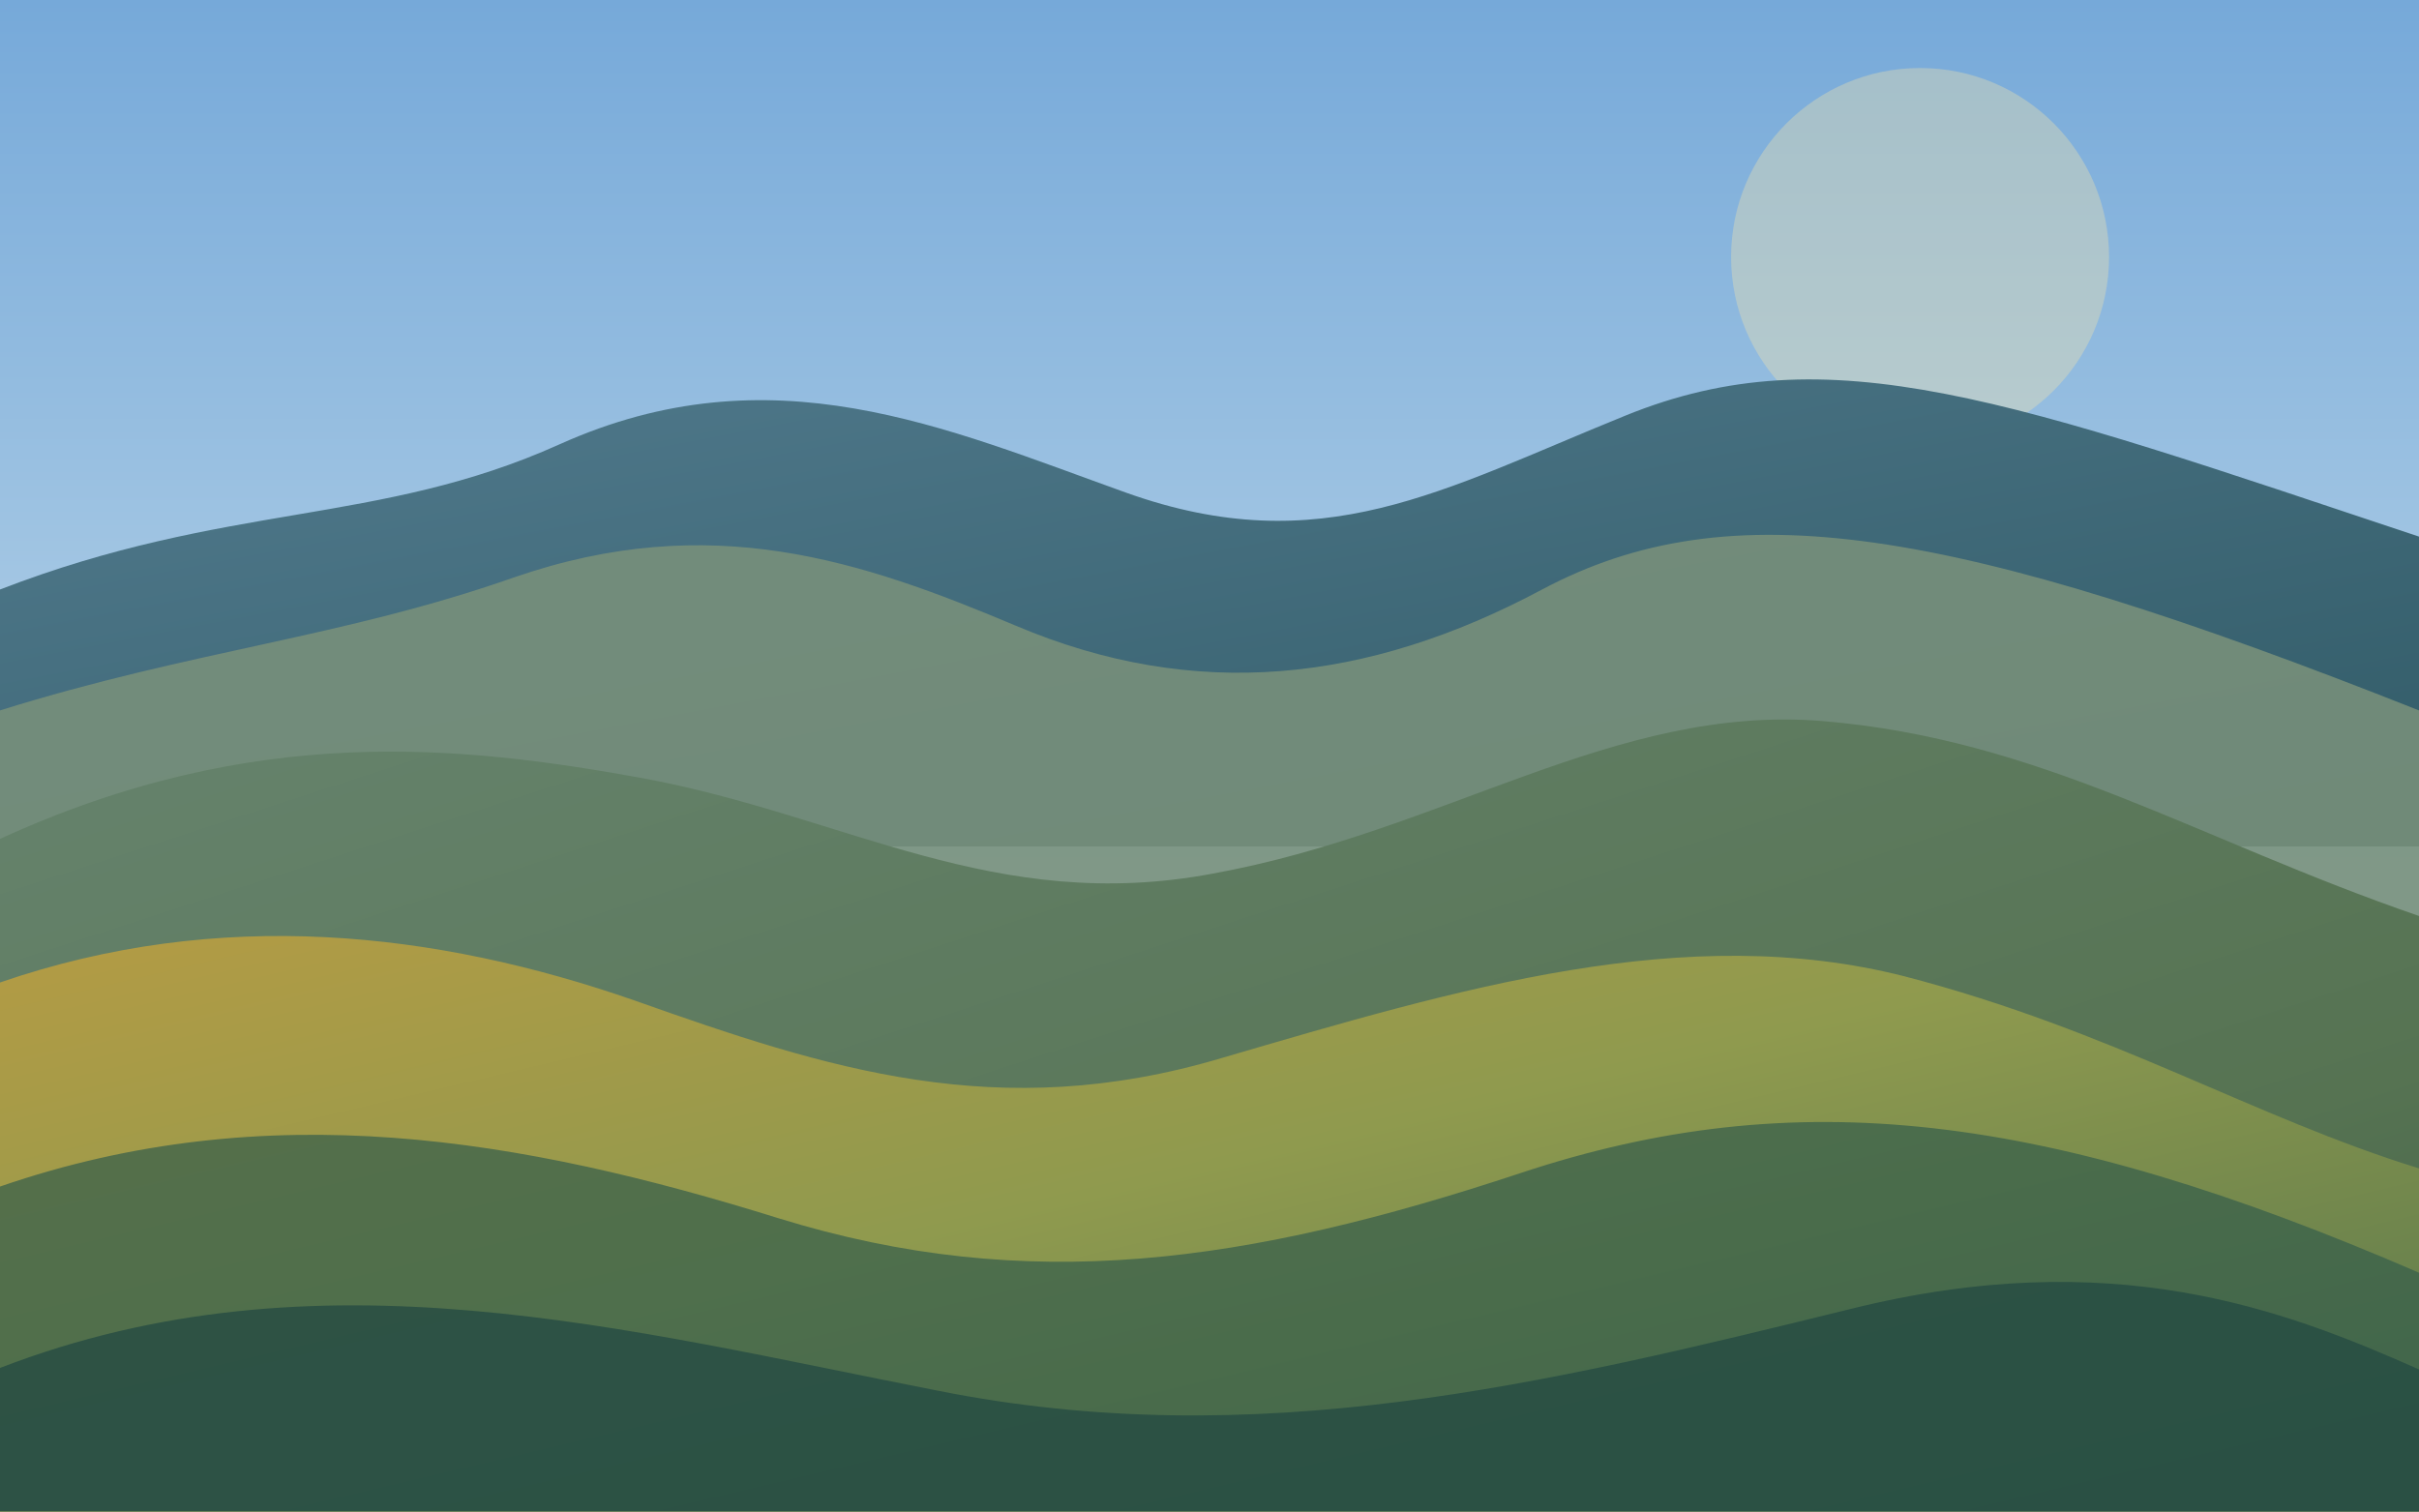
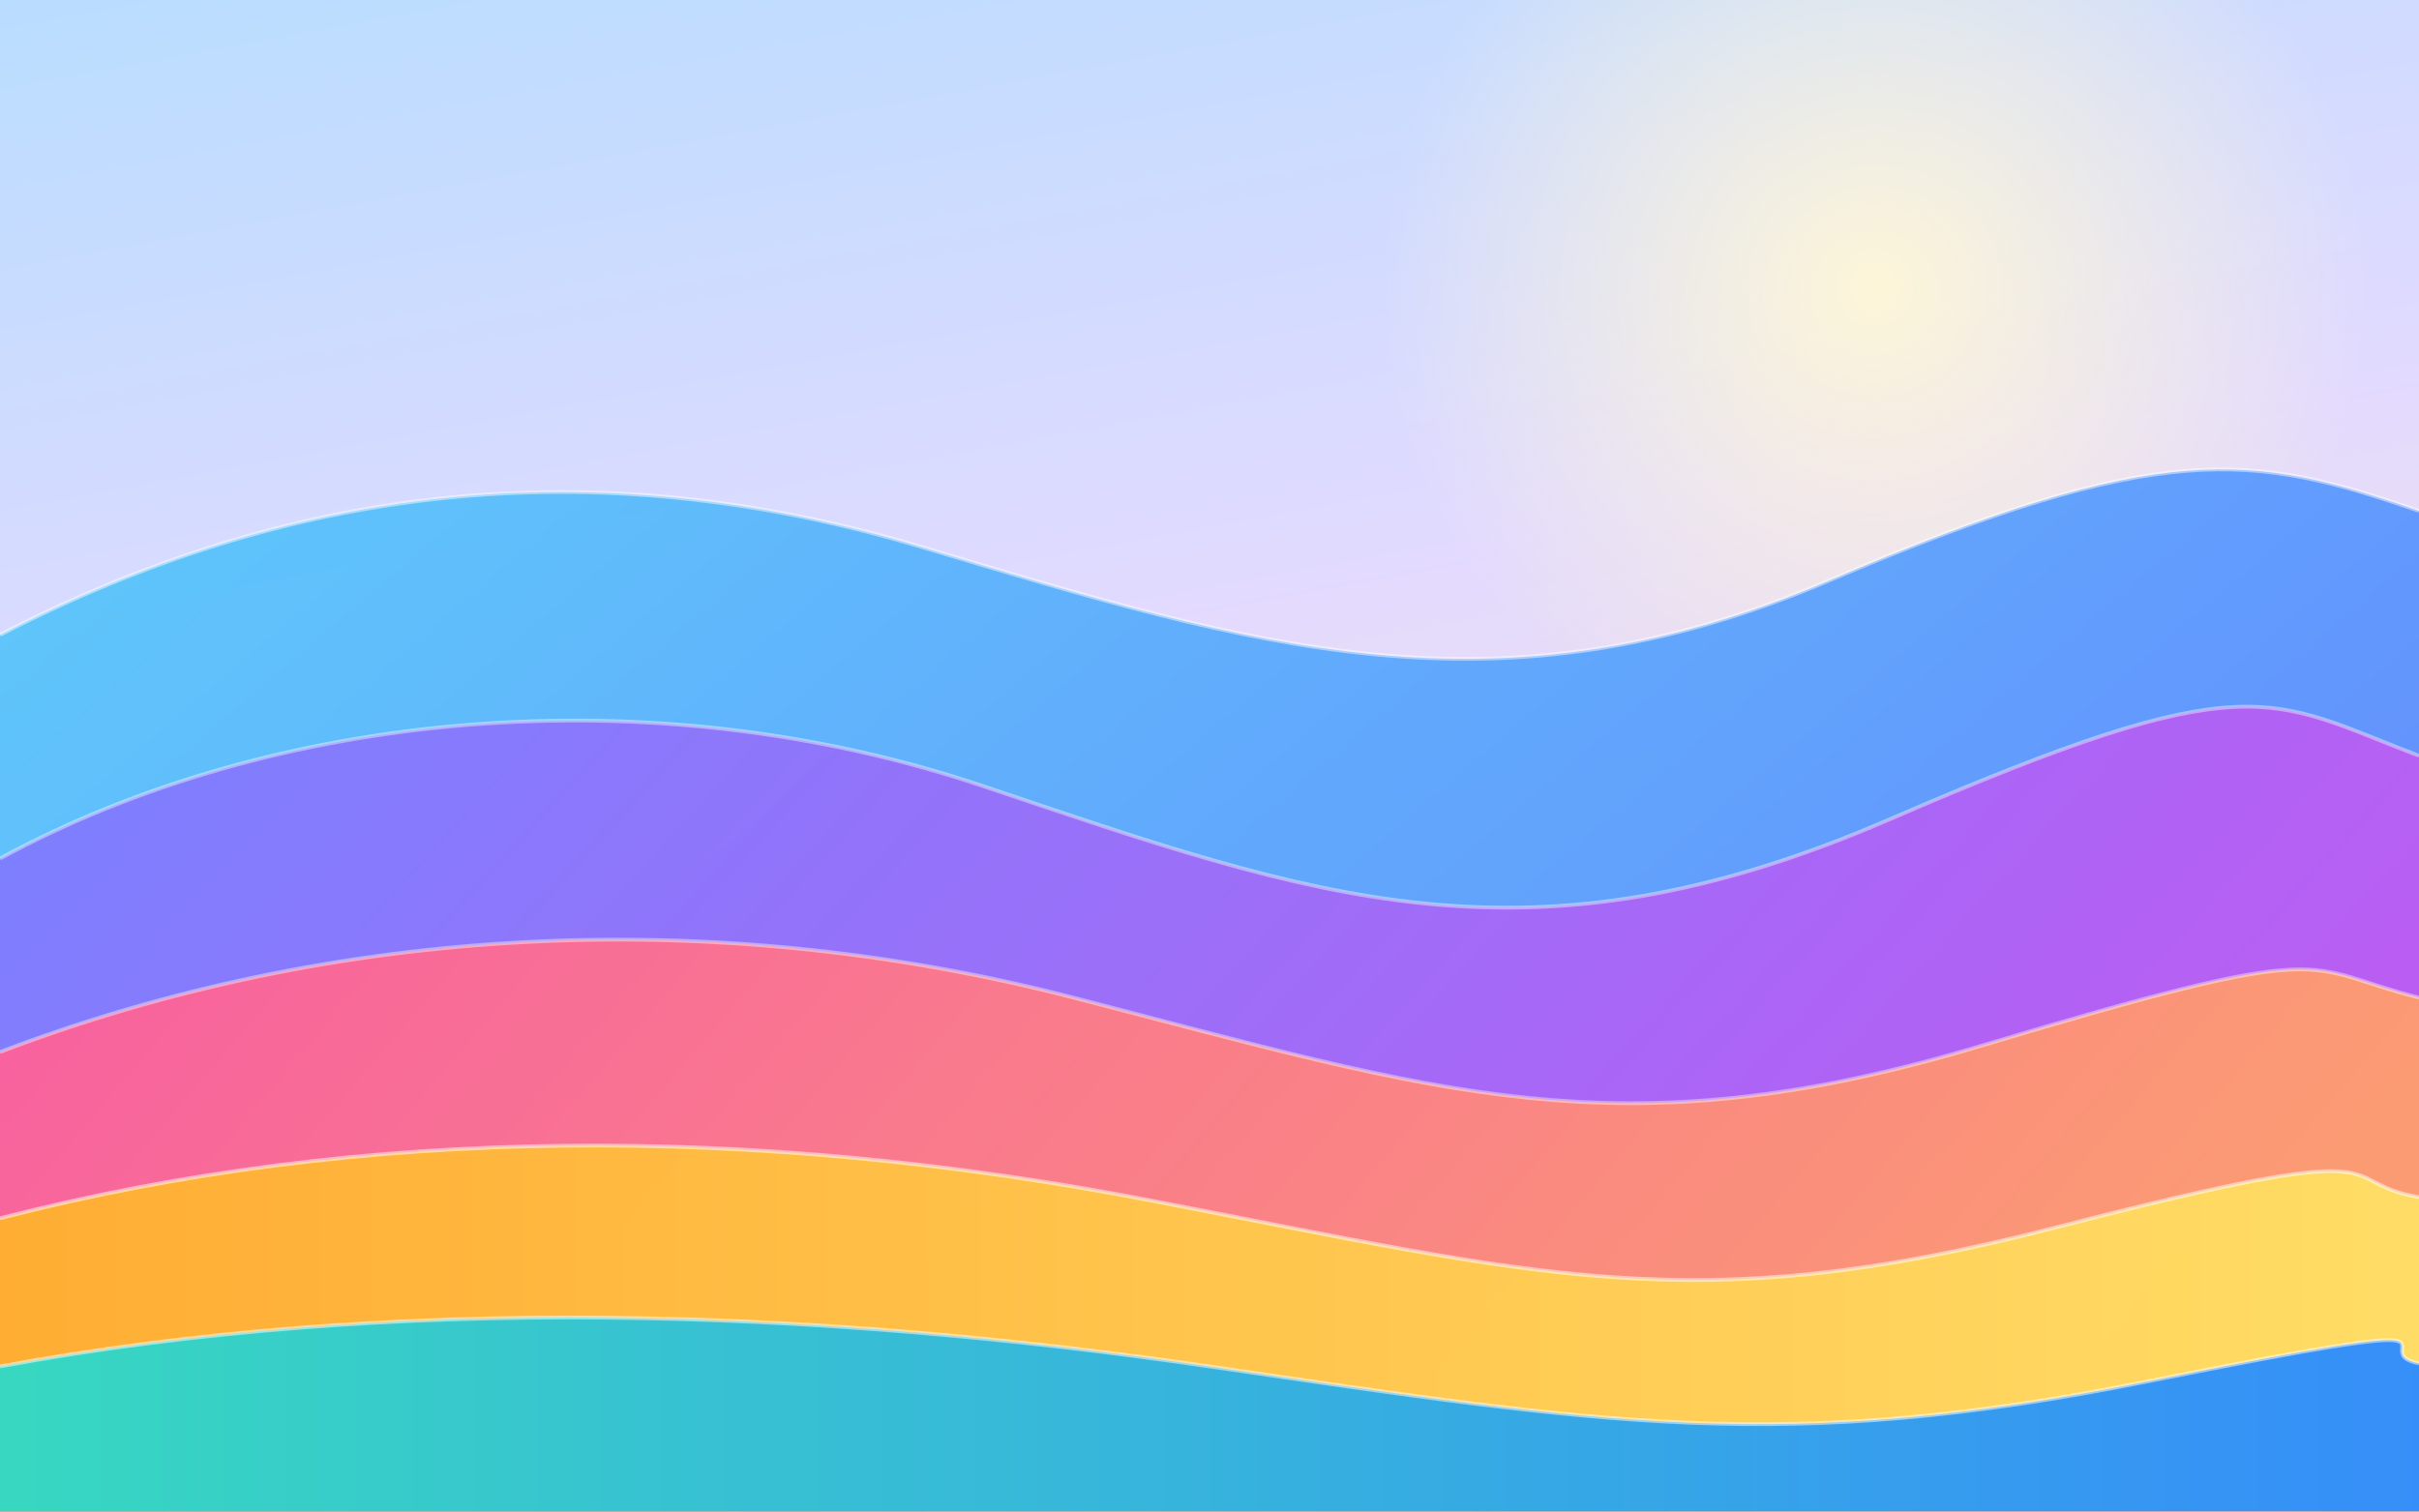
<svg xmlns="http://www.w3.org/2000/svg" viewBox="0 0 1600 1000" preserveAspectRatio="xMidYMid slice">
  <defs>
-     <linearGradient id="sky" x1="0" y1="0" x2="0" y2="1">
-       <stop offset="0" stop-color="#76A9D9" />
-       <stop offset="0.58" stop-color="#B8D4E8" />
-       <stop offset="1" stop-color="#E7D6A0" />
+     <linearGradient id="sky" x1="0" y1="0" x2="0.3" y2="1">
+       <stop offset="0" stop-color="#B9DDFF" />
+       <stop offset="0.5" stop-color="#E2DAFF" />
+       <stop offset="1" stop-color="#FFE2D3" />
    </linearGradient>
-     <linearGradient id="far" x1="0" y1="0" x2="1" y2="1">
-       <stop offset="0" stop-color="#517A8D" />
-       <stop offset="1" stop-color="#315B67" />
+     <radialGradient id="glow" cx="0.5" cy="0.5" r="0.5">
+       <stop offset="0" stop-color="#FFF7D6" stop-opacity="0.95" />
+       <stop offset="1" stop-color="#FFF7D6" stop-opacity="0" />
+     </radialGradient>
+     <linearGradient id="w1" x1="0" y1="0" x2="1" y2="0.5">
+       <stop offset="0" stop-color="#5AC8FA" />
+       <stop offset="1" stop-color="#5E8BFF" />
    </linearGradient>
-     <linearGradient id="mid" x1="0" y1="0" x2="1" y2="1">
-       <stop offset="0" stop-color="#66836D" />
-       <stop offset="0.72" stop-color="#567352" />
-       <stop offset="1" stop-color="#405F49" />
+     <linearGradient id="w2" x1="0" y1="0" x2="1" y2="0.3">
+       <stop offset="0" stop-color="#7C7DFF" />
+       <stop offset="1" stop-color="#BF5AF2" />
    </linearGradient>
-     <linearGradient id="field" x1="0" y1="0" x2="1" y2="1">
-       <stop offset="0" stop-color="#B49B44" />
-       <stop offset="0.45" stop-color="#8F9A4E" />
-       <stop offset="1" stop-color="#55754C" />
+     <linearGradient id="w3" x1="0" y1="0" x2="1" y2="0.2">
+       <stop offset="0" stop-color="#FF5E9A" />
+       <stop offset="1" stop-color="#FF9F6B" />
+     </linearGradient>
+     <linearGradient id="w4" x1="0" y1="0" x2="1" y2="0">
+       <stop offset="0" stop-color="#FFB02E" />
+       <stop offset="1" stop-color="#FFE066" />
+     </linearGradient>
+     <linearGradient id="w5" x1="0" y1="0" x2="1" y2="0">
+       <stop offset="0" stop-color="#2FD9C7" />
+       <stop offset="1" stop-color="#2E8BFF" />
    </linearGradient>
  </defs>
  <rect width="1600" height="1000" fill="url(#sky)" />
-   <circle cx="1270" cy="170" r="125" fill="#F6E4AA" opacity="0.34" />
-   <path d="M0 390C150 332 250 348 370 294C510 231 625 283 745 326C874 372 954 324 1075 275C1210 220 1330 265 1600 355V560H0Z" fill="url(#far)" />
-   <path d="M0 470C128 430 226 422 340 382C470 337 570 371 672 414C790 464 904 452 1020 390C1144 324 1290 347 1600 470V670H0Z" fill="#78907A" opacity="0.88" />
-   <path d="M0 555C168 478 305 493 426 515C560 540 658 605 802 578C956 550 1068 466 1205 477C1350 489 1452 555 1600 606V1000H0Z" fill="url(#mid)" />
-   <path d="M0 650C145 600 288 616 420 662C547 707 660 744 808 700C965 654 1115 609 1260 646C1398 682 1490 739 1600 773V1000H0Z" fill="url(#field)" />
-   <path d="M0 785C177 724 345 753 515 806C680 857 825 836 1006 776C1187 716 1353 735 1600 842V1000H0Z" fill="#365E4B" opacity="0.72" />
-   <path d="M0 905C210 824 415 880 620 920C830 962 1021 916 1224 866C1397 823 1510 866 1600 906V1000H0Z" fill="#244A42" opacity="0.78" />
+   <circle cx="1240" cy="190" r="330" fill="url(#glow)" />
+   <path d="M0 420C190 322 390 296 610 362S990 478 1210 384S1490 300 1600 338V1000H0Z" fill="url(#w1)" opacity="0.96" />
+   <path d="M0 420C190 322 390 296 610 362S990 478 1210 384S1490 300 1600 338" fill="none" stroke="#fff" stroke-opacity="0.45" stroke-width="2.5" />
+   <path d="M0 568C180 470 430 446 650 520S1010 646 1250 542S1500 462 1600 500V1000H0Z" fill="url(#w2)" opacity="0.94" />
+   <path d="M0 568C180 470 430 446 650 520S1010 646 1250 542S1500 462 1600 500" fill="none" stroke="#fff" stroke-opacity="0.4" stroke-width="2.5" />
+   <path d="M0 696C220 612 470 598 710 660S1070 764 1310 692S1520 640 1600 660V1000H0Z" fill="url(#w3)" opacity="0.94" />
+   <path d="M0 696C220 612 470 598 710 660S1070 764 1310 692S1520 640 1600 660" fill="none" stroke="#fff" stroke-opacity="0.4" stroke-width="2.5" />
+   <path d="M0 806C240 744 500 744 760 794S1120 874 1360 812S1540 782 1600 792V1000H0Z" fill="url(#w4)" opacity="0.95" />
+   <path d="M0 806C240 744 500 744 760 794S1120 874 1360 812S1540 782 1600 792" fill="none" stroke="#fff" stroke-opacity="0.5" stroke-width="2.5" />
+   <path d="M0 904C260 856 540 866 800 904S1180 962 1420 914S1560 894 1600 902V1000H0Z" fill="url(#w5)" opacity="0.96" />
+   <path d="M0 904C260 856 540 866 800 904S1180 962 1420 914S1560 894 1600 902" fill="none" stroke="#fff" stroke-opacity="0.5" stroke-width="2.5" />
</svg>
